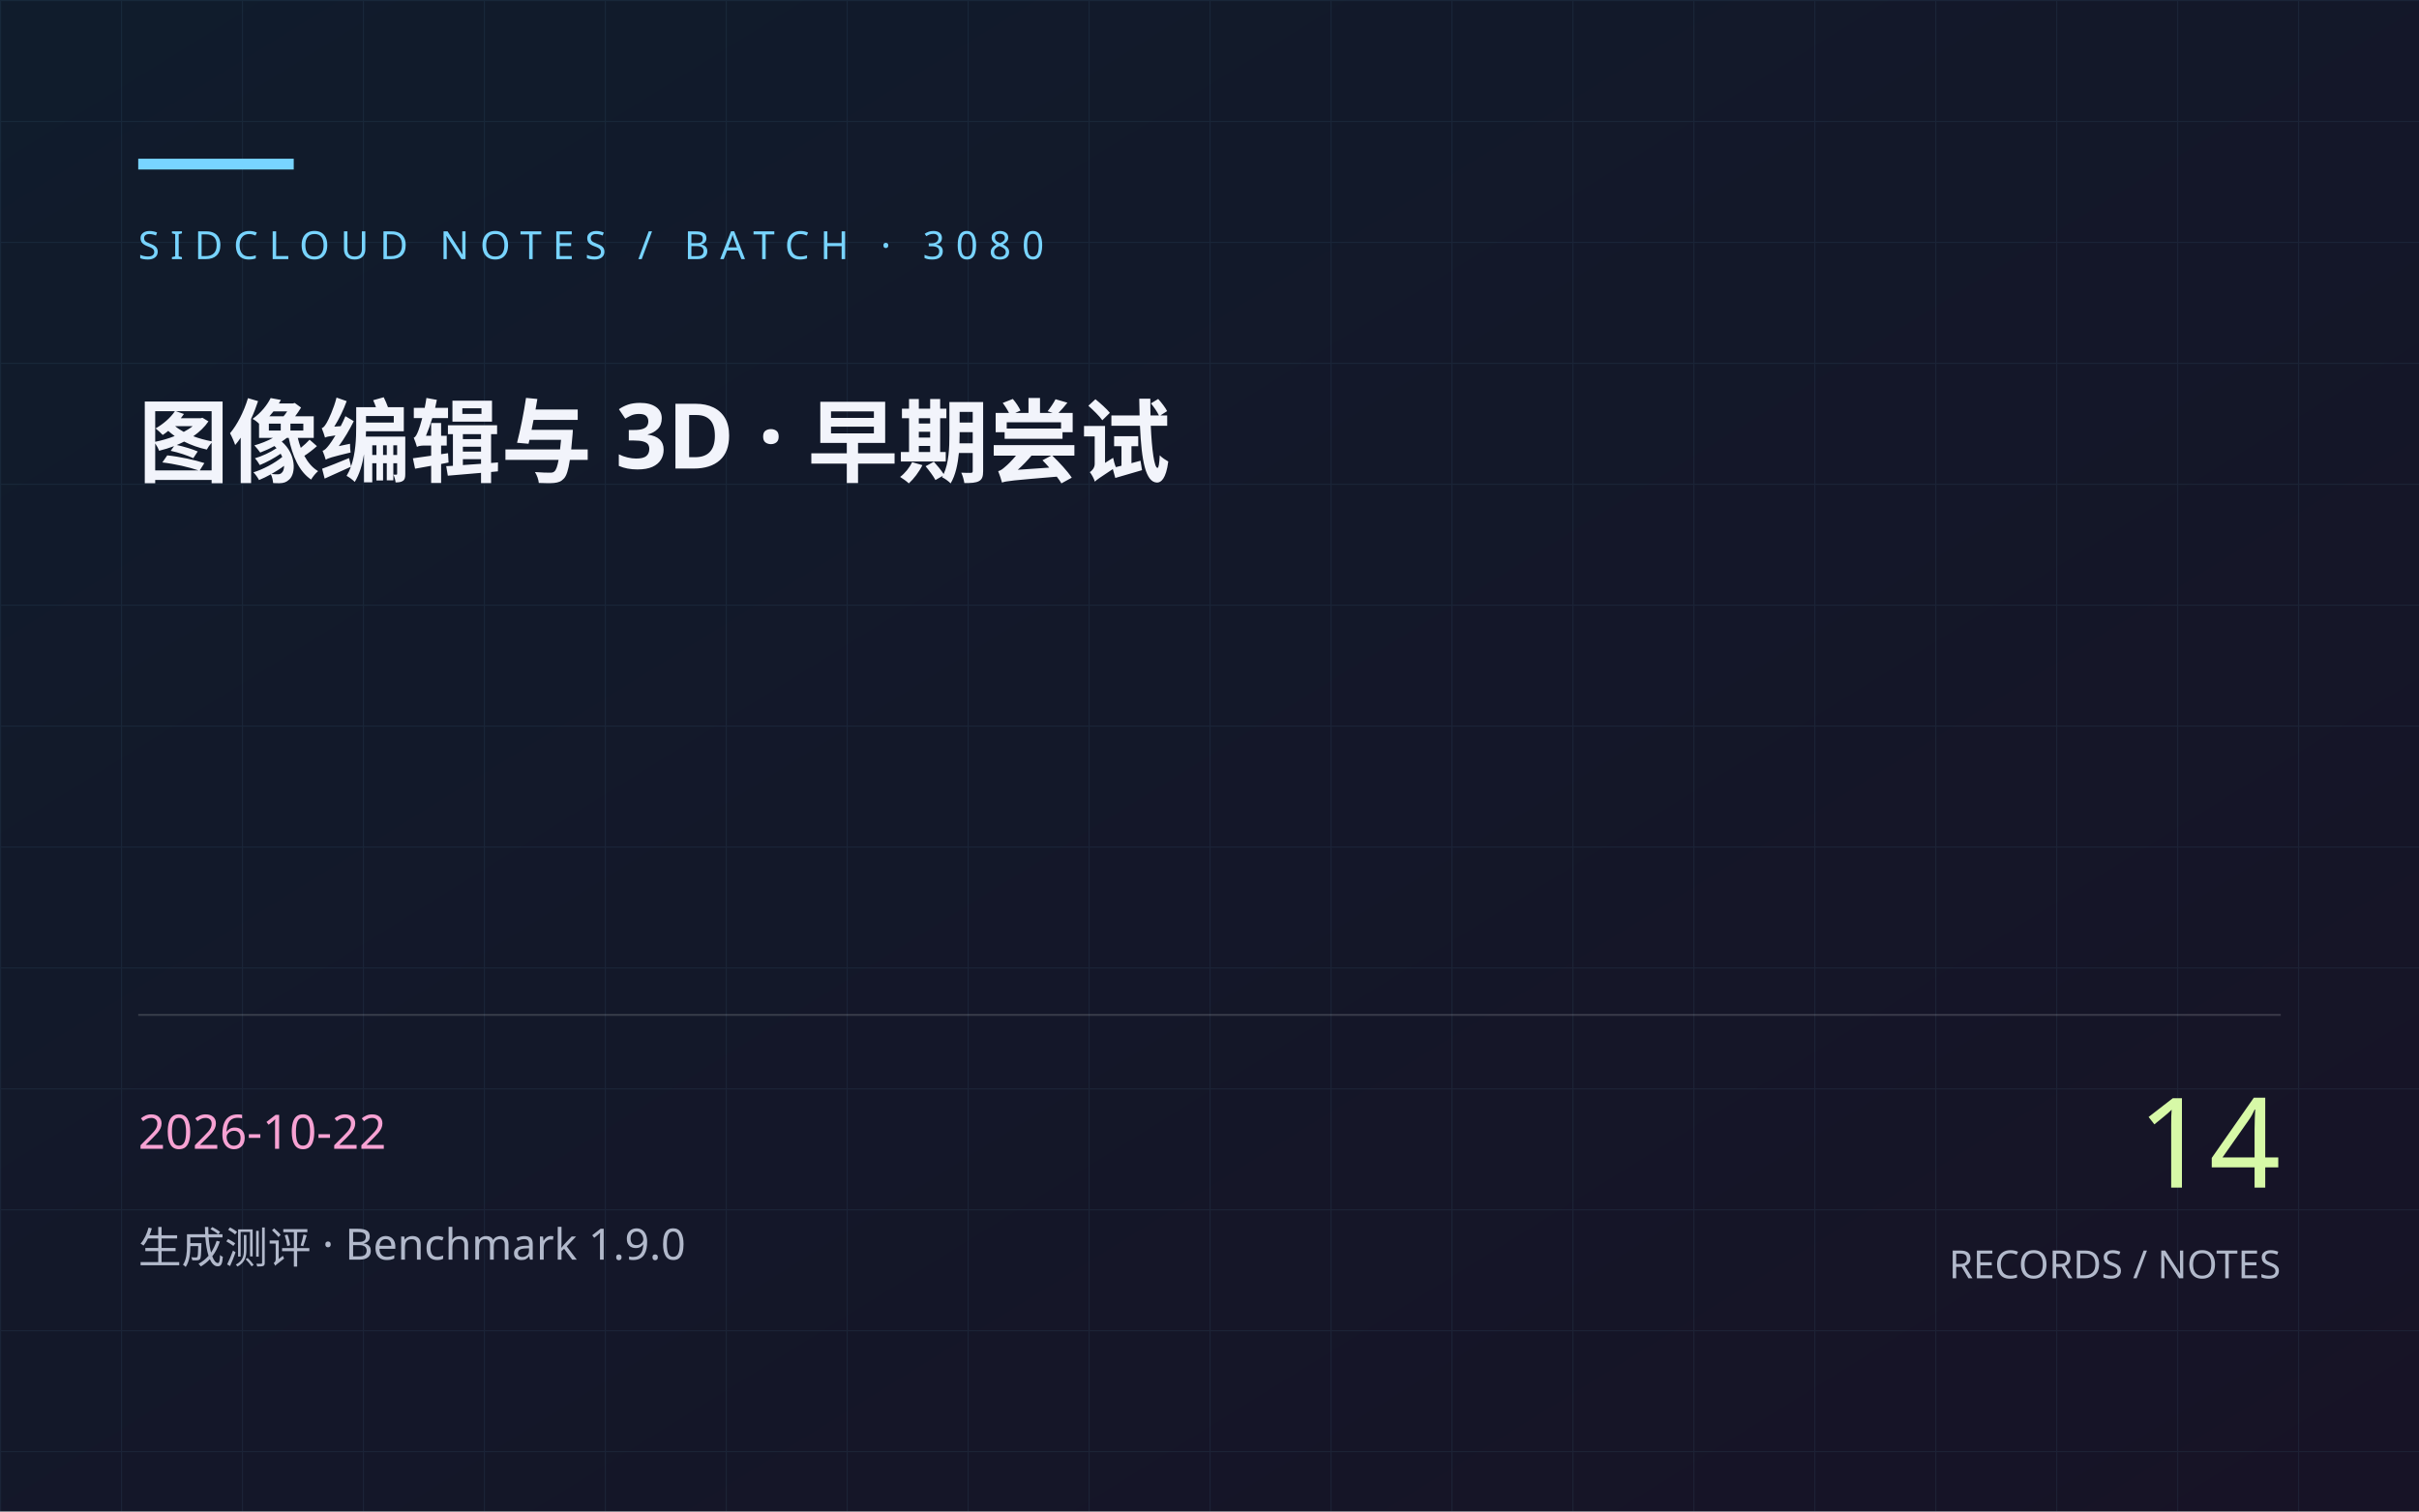
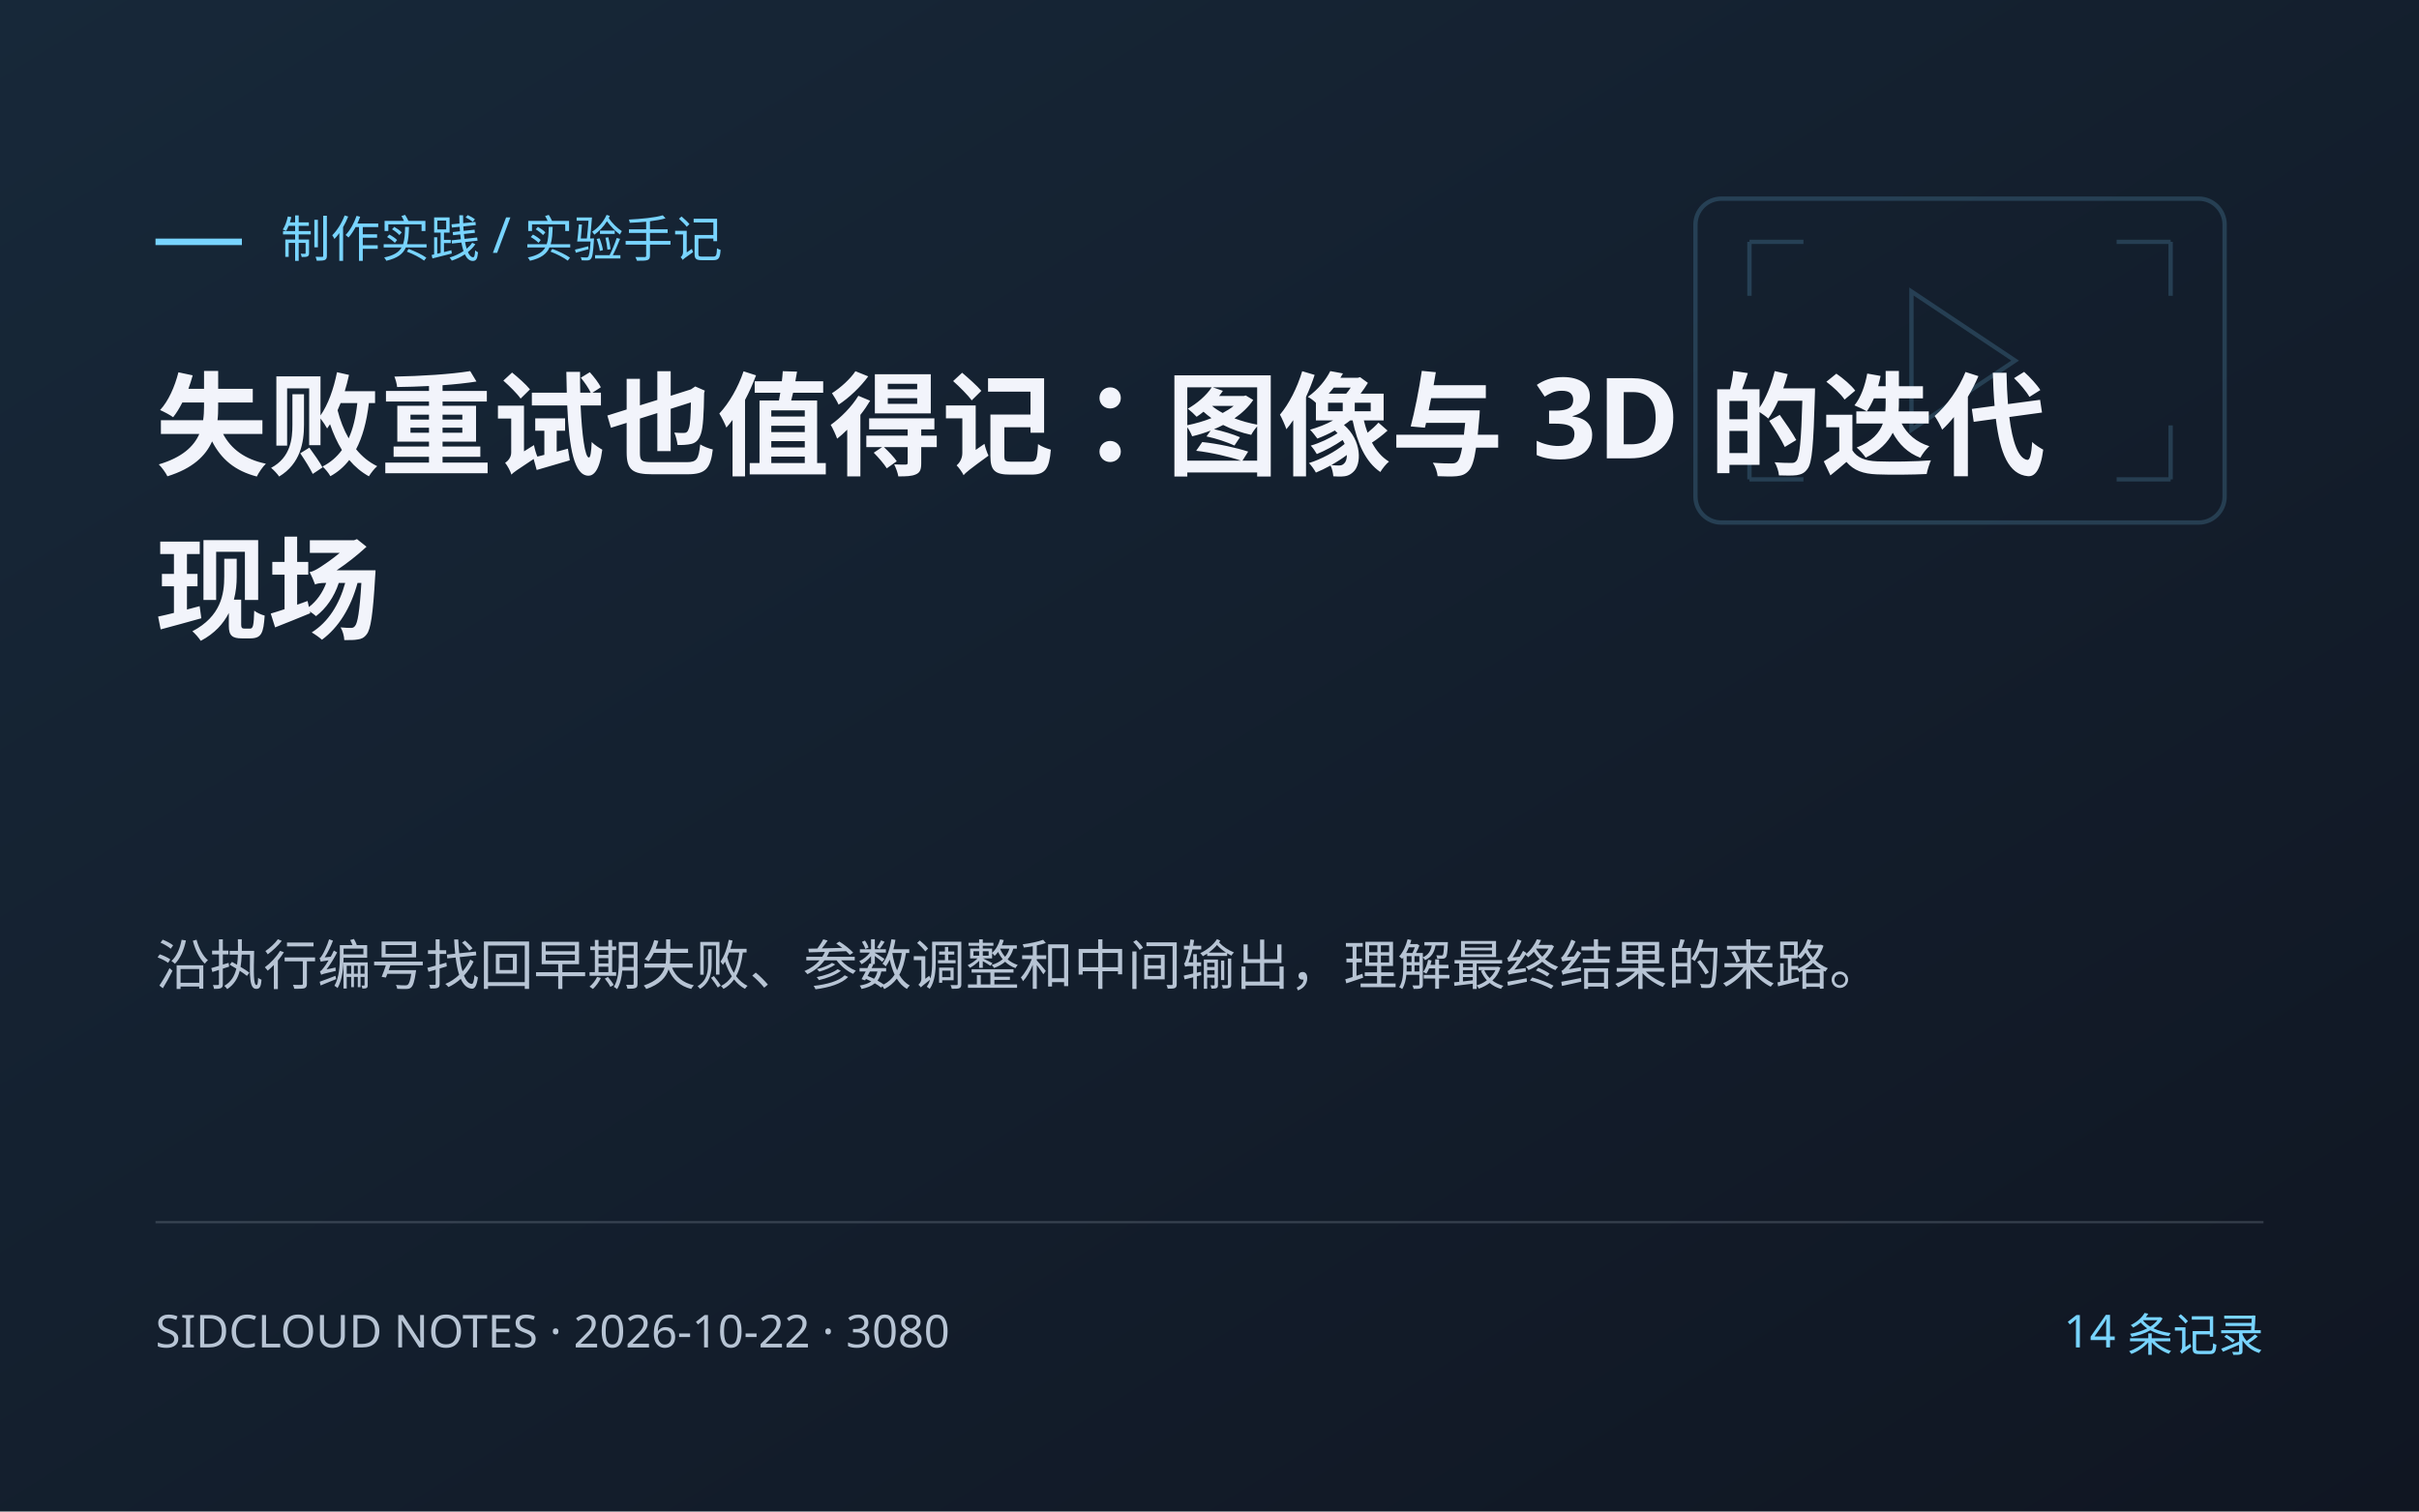
<svg xmlns="http://www.w3.org/2000/svg" width="1120" height="700" viewBox="0 0 1120 700">
  <defs>
    <linearGradient id="bg" x2="1" y2="1">
-       <stop stop-color="#101c2c" />
-       <stop offset="1" stop-color="#171326" />
+       <stop stop-color="#172839" />
+       <stop offset="1" stop-color="#101622" />
    </linearGradient>
-     <pattern id="grid" width="56" height="56" patternUnits="userSpaceOnUse">
-       <path d="M56 0H0V56" fill="none" stroke="#78d4ff" stroke-opacity=".07" />
-     </pattern>
  </defs>
  <rect width="1120" height="700" fill="url(#bg)" />
-   <rect width="1120" height="700" fill="url(#grid)" />
-   <path d="M64 76h72" stroke="#78d4ff" stroke-width="5" />
-   <text x="64" y="120" fill="#78d4ff" font-size="18" letter-spacing="5" font-family="system-ui,sans-serif">SIDCLOUD NOTES / BATCH · 3080</text>
-   <text x="64" y="220" fill="#f2f4fb" font-size="42" font-weight="600" font-family="system-ui,'Microsoft YaHei',sans-serif">图像编辑与 3D · 早期尝试</text>
-   <path d="M64 470h992" stroke="#ffffff" stroke-opacity=".14" />
-   <text x="64" y="532" fill="#f7a2d3" font-size="22" font-family="system-ui,sans-serif">2026-10-22</text>
-   <text x="64" y="585" fill="#b2b9cb" font-size="20" font-family="system-ui,'Microsoft YaHei',sans-serif">生成测评 · Benchmark 1.9.0</text>
-   <text x="1056" y="550" text-anchor="end" fill="#d7f9a7" font-size="58" font-family="system-ui,sans-serif">14</text>
-   <text x="1056" y="592" text-anchor="end" fill="#b2b9cb" font-size="18" font-family="system-ui,sans-serif">RECORDS / NOTES</text>
+   <g fill="none" stroke="#78d4ff" stroke-width="2" opacity=".18">
+     <rect x="785" y="92" width="245" height="150" rx="12" />
+     <path d="M810 112h25m-25 0v25M1005 112h-25m25 0v25M810 222h25m-25 0v-25M1005 222h-25m25 0v-25M885 135l48 32-48 32z" />
+   </g>
+   <path d="M72 112h40" stroke="#78d4ff" stroke-width="3" />
+   <text x="130" y="119" fill="#78d4ff" font-size="23" font-family="system-ui,'Microsoft YaHei',sans-serif">制作实践 / 实验手记</text>
+   <text x="72" y="216" fill="#f2f4fb" font-size="52" font-weight="700" font-family="'Microsoft YaHei',system-ui,sans-serif">失败重试也值得记：图像与 3D 的迭代</text>
+   <text x="72" y="292" fill="#f2f4fb" font-size="52" font-weight="700" font-family="'Microsoft YaHei',system-ui,sans-serif">现场</text>
+   <text x="72" y="456" fill="#b7c4d4" font-size="25" font-family="'Microsoft YaHei',system-ui,sans-serif">沿执行编号找回早期失败、参数调整和中间输出，理解最终结果的来路。</text>
+   <path d="M72 566h976" stroke="#b7c4d4" stroke-opacity=".22" />
+   <text x="72" y="624" fill="#b7c4d4" font-size="21" font-family="system-ui,sans-serif">SIDCLOUD NOTES · 2026-10-22 · 3080</text>
+   <text x="1048" y="624" text-anchor="end" fill="#78d4ff" font-size="21" font-family="system-ui,'Microsoft YaHei',sans-serif">14 条记录</text>
</svg>
